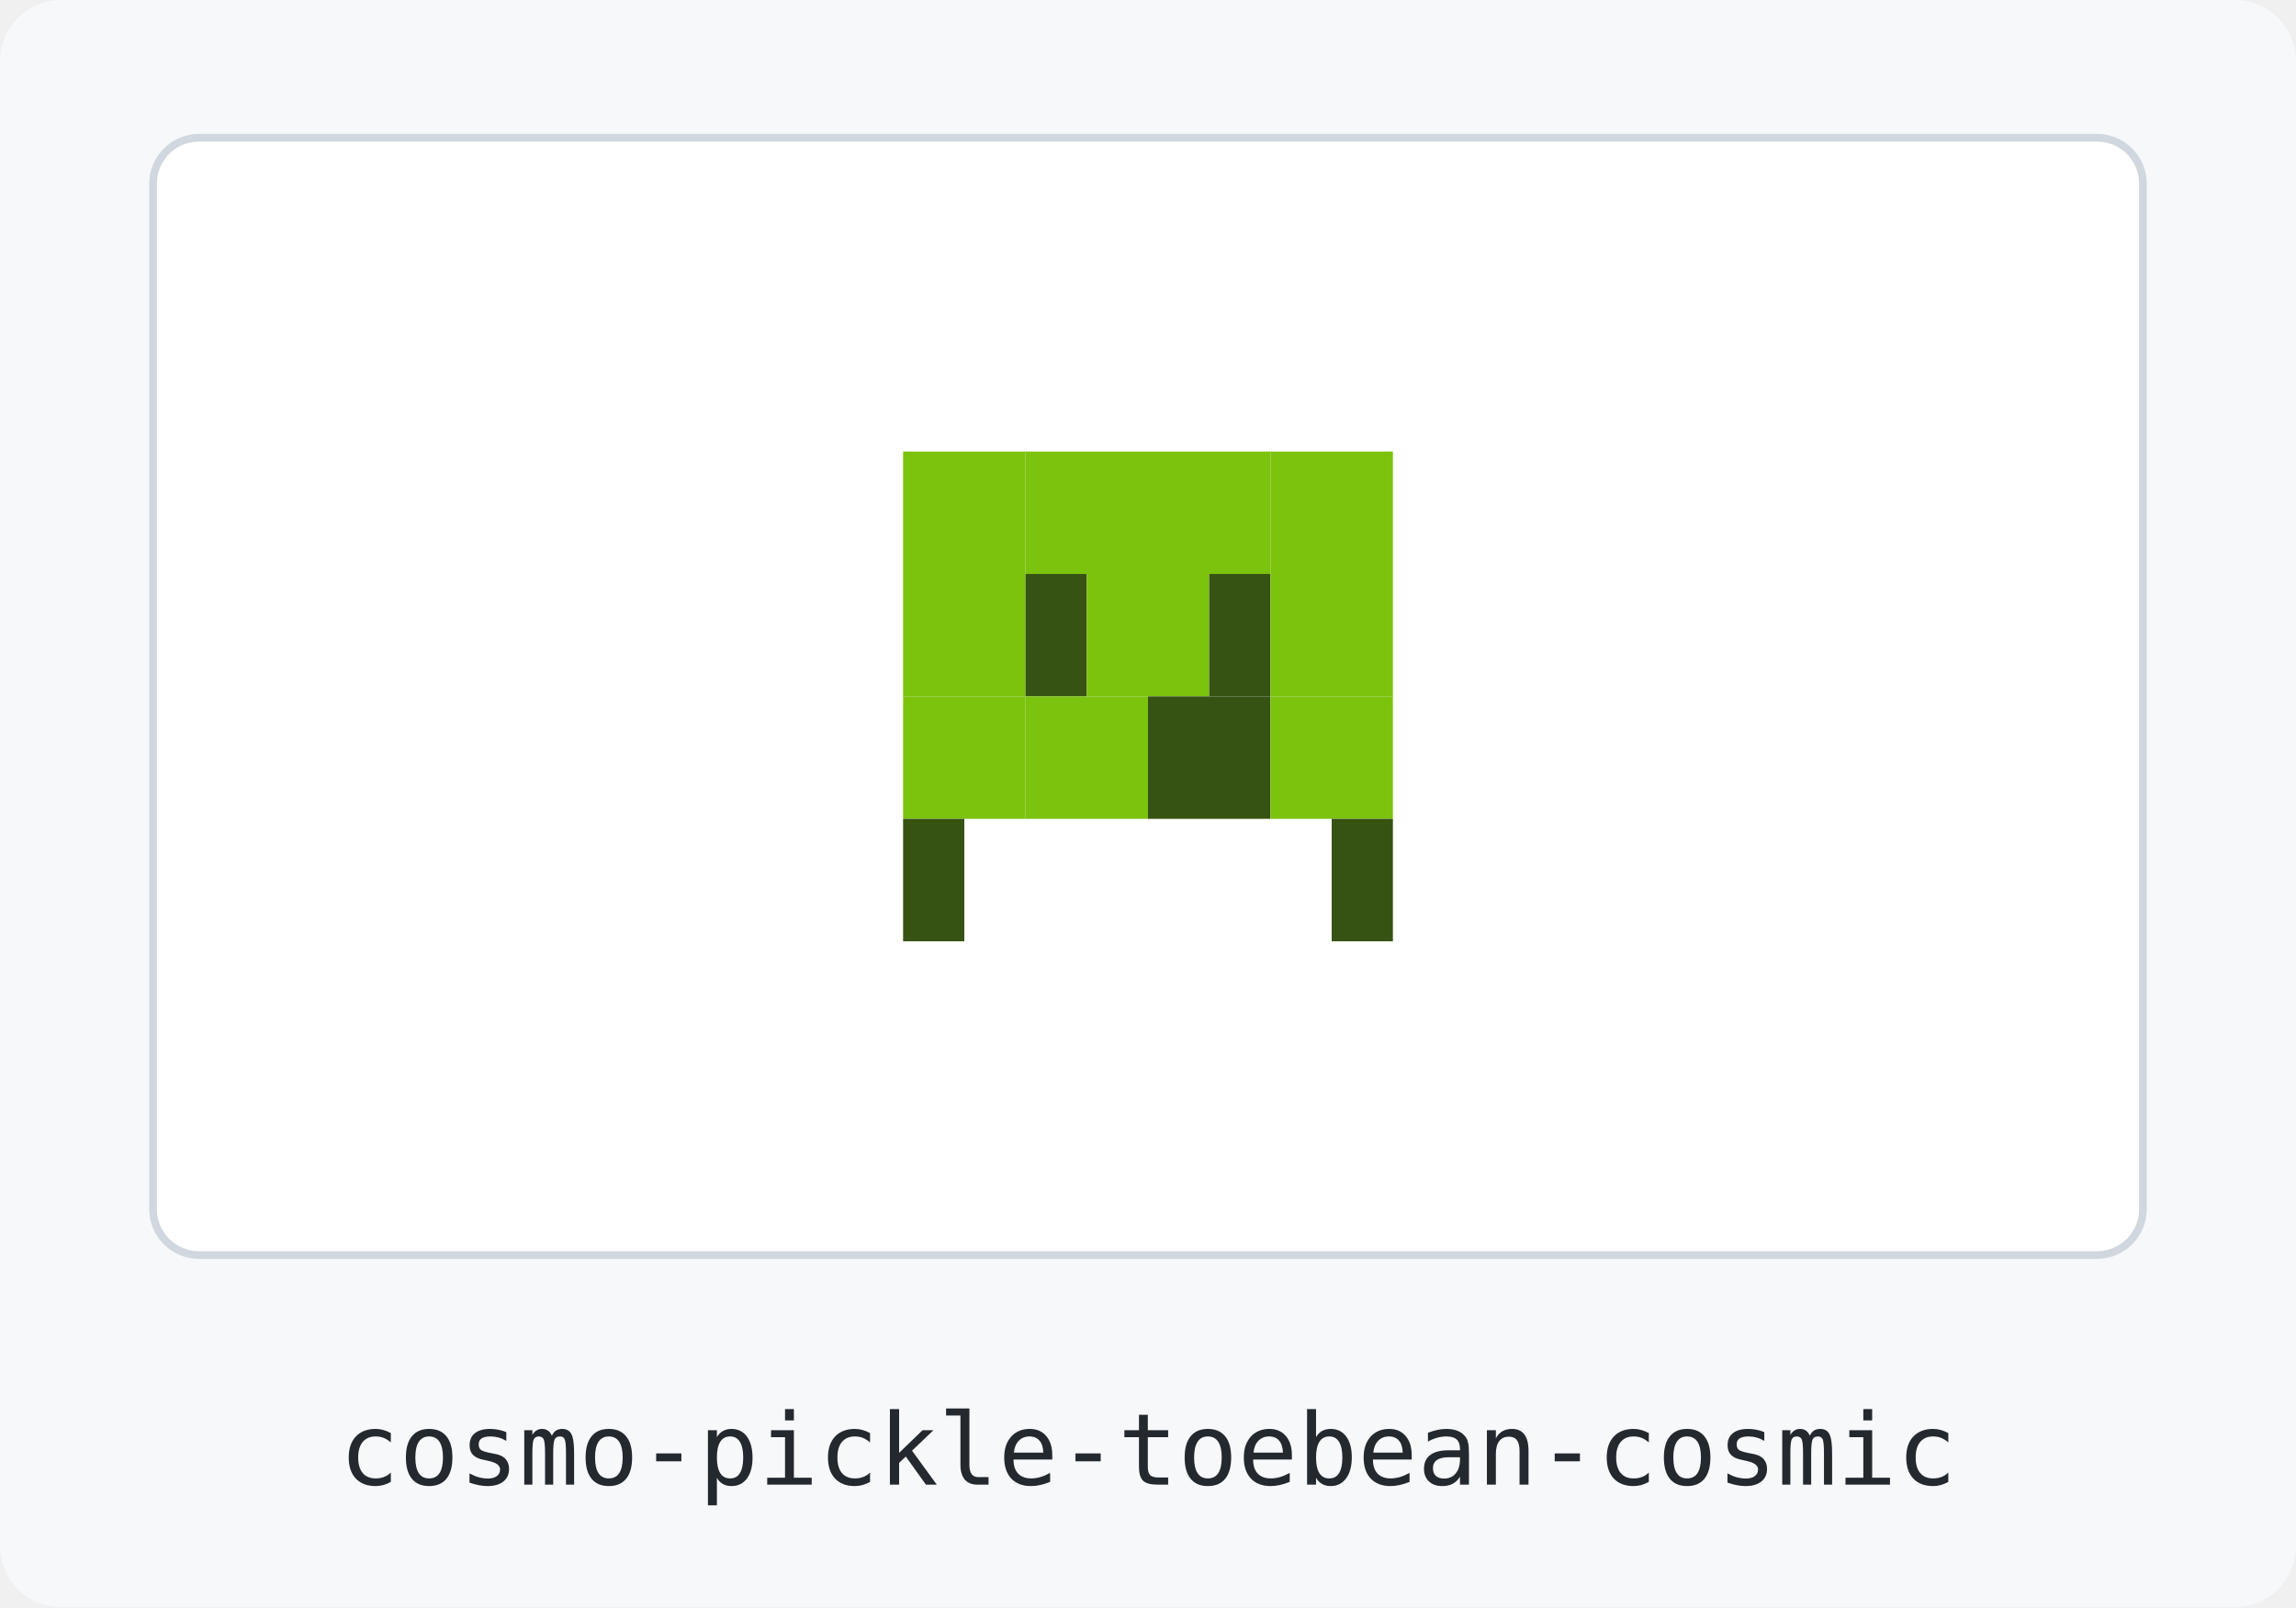
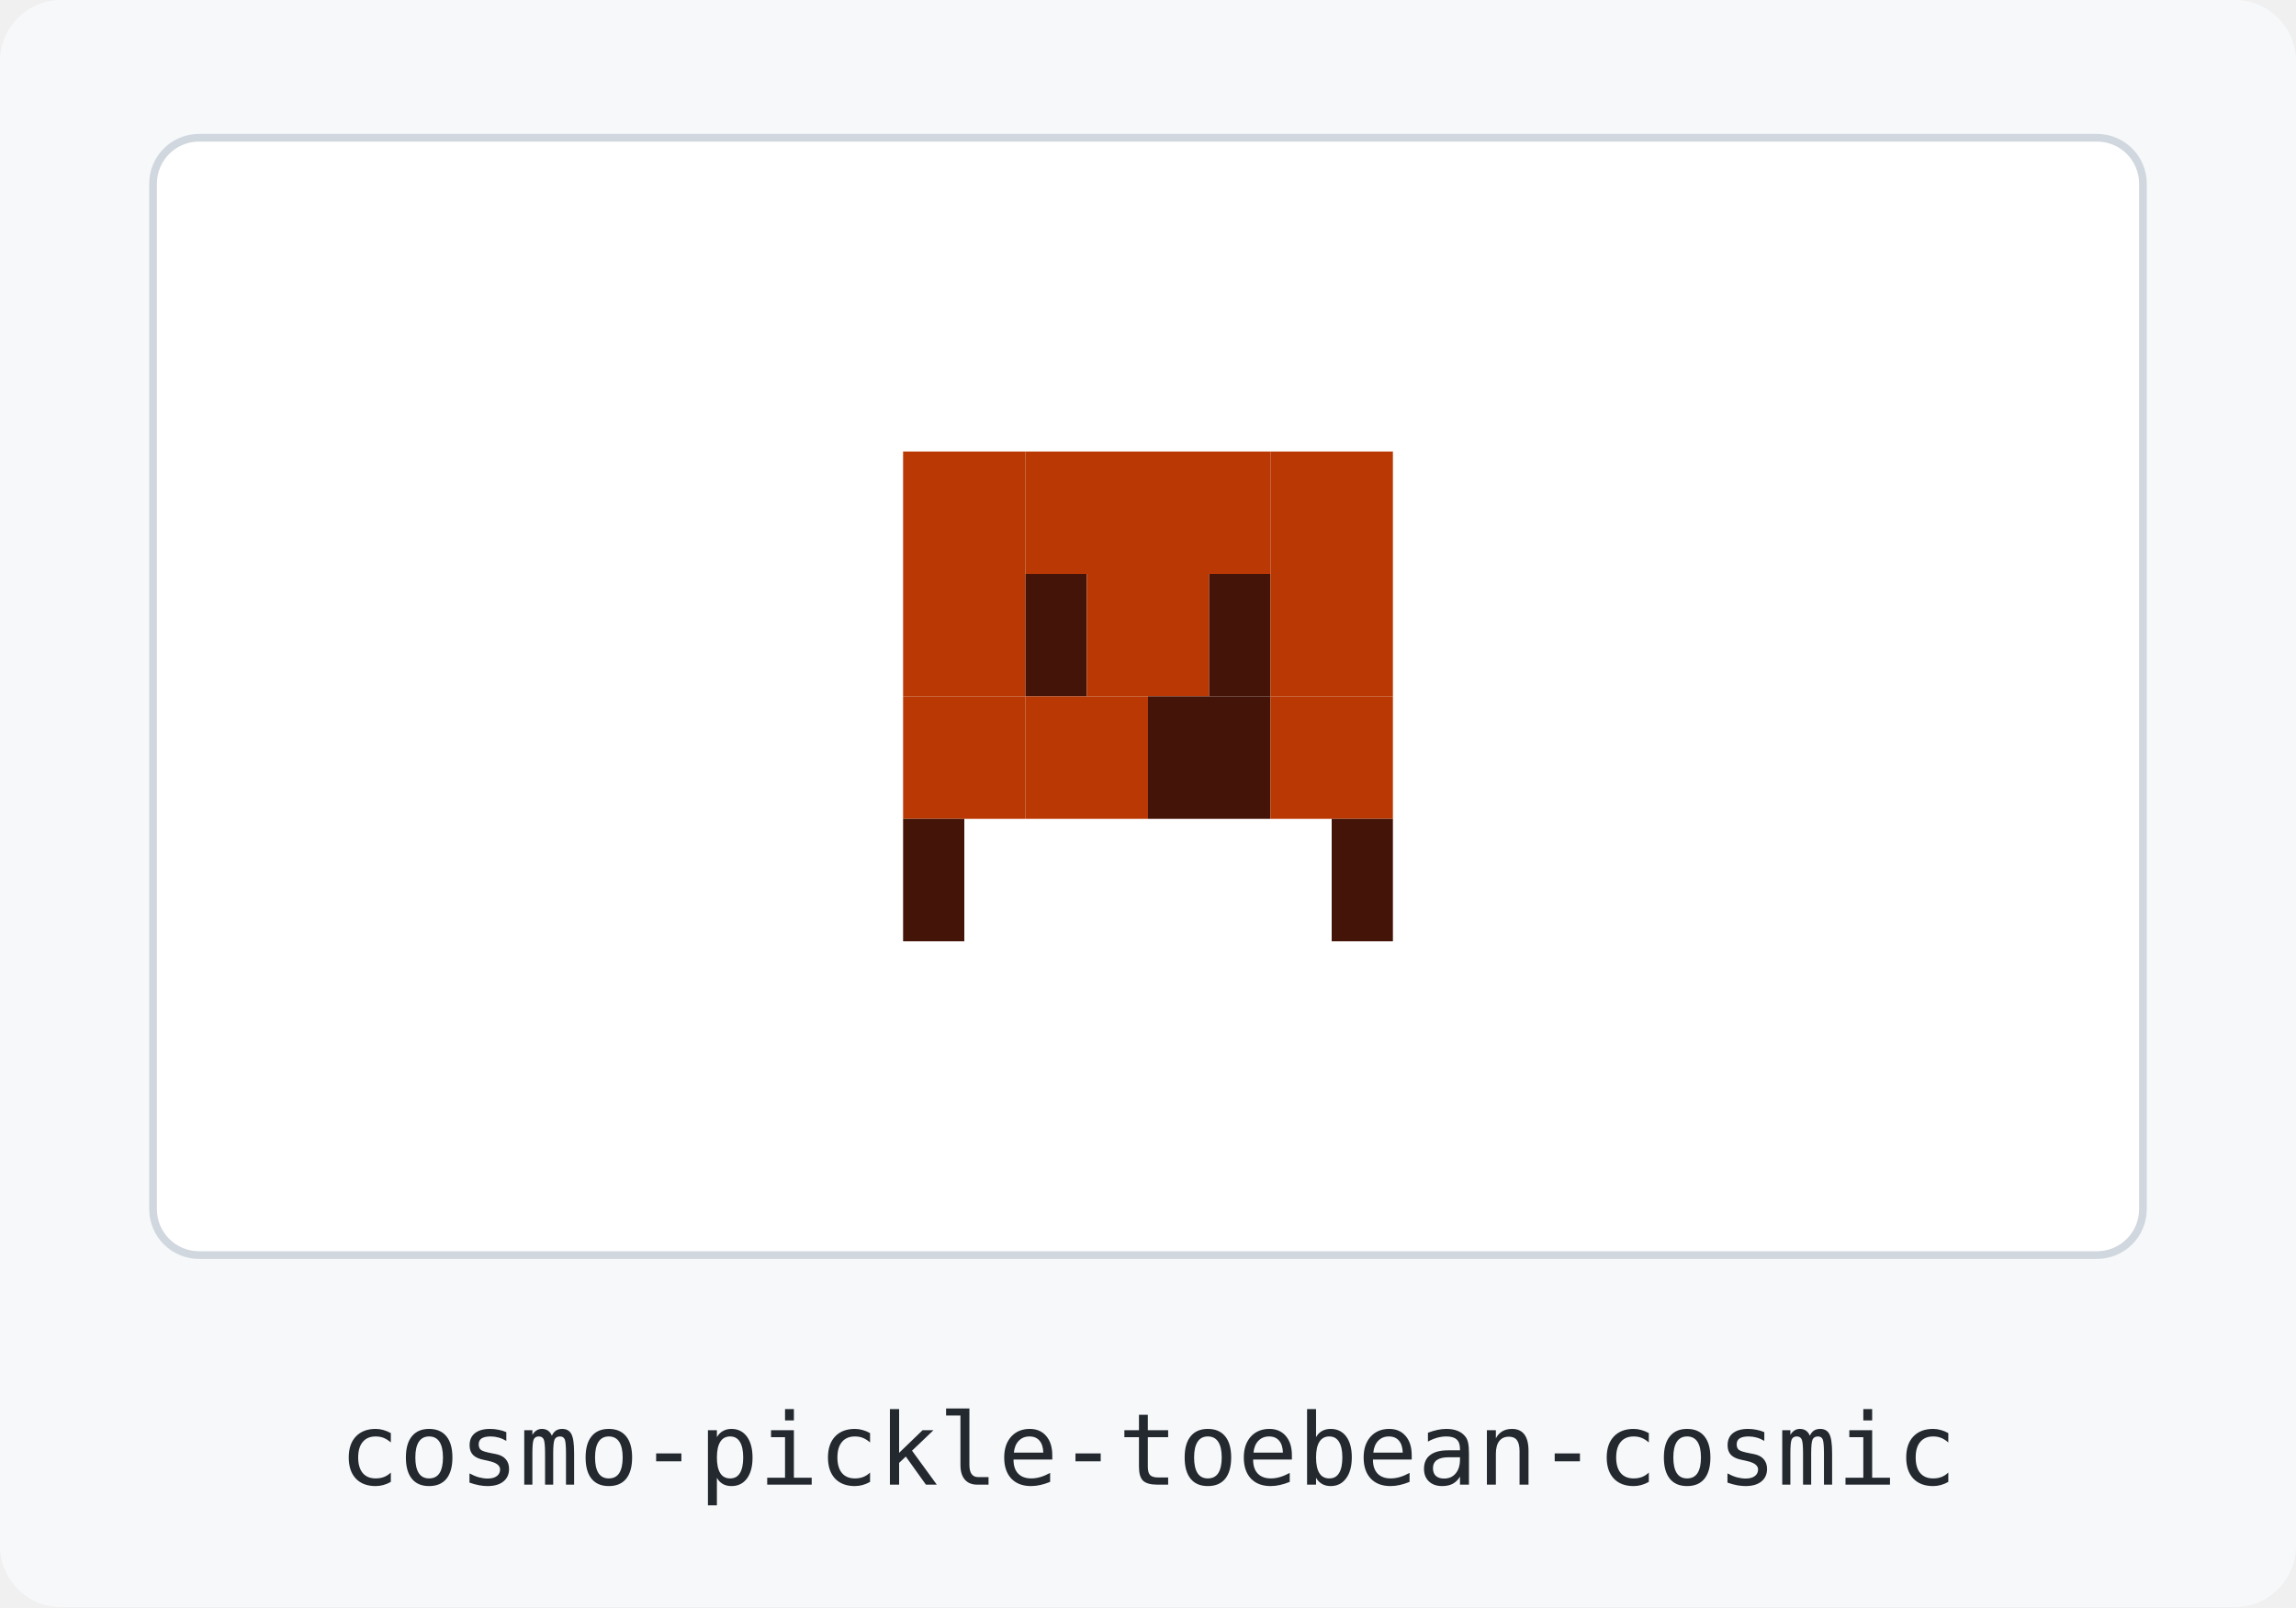
<svg xmlns="http://www.w3.org/2000/svg" width="300" height="210" viewBox="0 0 300 210" role="img" aria-label="cosmo-pickle-toebean-cosmic clingon">
  <rect width="300" height="210" rx="8" fill="#f6f8fa" />
  <rect x="20" y="18" width="260" height="146" rx="6" fill="#ffffff" stroke="#d0d7de" />
-   <rect x="118" y="59" width="16" height="16" fill="#7bc30d" />
-   <rect x="134" y="59" width="16" height="16" fill="#7bc30d" />
-   <rect x="150" y="59" width="16" height="16" fill="#7bc30d" />
-   <rect x="166" y="59" width="16" height="16" fill="#7bc30d" />
-   <rect x="118" y="75" width="16" height="16" fill="#7bc30d" />
-   <rect x="134" y="75" width="8" height="16" fill="#365314" />
-   <rect x="142" y="75" width="8" height="16" fill="#7bc30d" />
-   <rect x="150" y="75" width="8" height="16" fill="#7bc30d" />
-   <rect x="158" y="75" width="8" height="16" fill="#365314" />
-   <rect x="166" y="75" width="16" height="16" fill="#7bc30d" />
-   <rect x="118" y="91" width="16" height="16" fill="#7bc30d" />
-   <rect x="134" y="91" width="16" height="16" fill="#7bc30d" />
-   <rect x="150" y="91" width="16" height="16" fill="#365314" />
-   <rect x="166" y="91" width="16" height="16" fill="#7bc30d" />
-   <rect x="118" y="107" width="8" height="16" fill="#365314" />
-   <rect x="174" y="107" width="8" height="16" fill="#365314" />
+   <rect x="118" y="59" width="16" height="16" fill="#b93803" />
+   <rect x="134" y="59" width="16" height="16" fill="#b93803" />
+   <rect x="150" y="59" width="16" height="16" fill="#b93803" />
+   <rect x="166" y="59" width="16" height="16" fill="#b93803" />
+   <rect x="118" y="75" width="16" height="16" fill="#b93803" />
+   <rect x="134" y="75" width="8" height="16" fill="#431407" />
+   <rect x="142" y="75" width="8" height="16" fill="#b93803" />
+   <rect x="150" y="75" width="8" height="16" fill="#b93803" />
+   <rect x="158" y="75" width="8" height="16" fill="#431407" />
+   <rect x="166" y="75" width="16" height="16" fill="#b93803" />
+   <rect x="118" y="91" width="16" height="16" fill="#b93803" />
+   <rect x="134" y="91" width="16" height="16" fill="#b93803" />
+   <rect x="150" y="91" width="16" height="16" fill="#431407" />
+   <rect x="166" y="91" width="16" height="16" fill="#b93803" />
+   <rect x="118" y="107" width="8" height="16" fill="#431407" />
+   <rect x="174" y="107" width="8" height="16" fill="#431407" />
  <text x="150" y="194" text-anchor="middle" font-family="ui-monospace, SFMono-Regular, Menlo, Consolas, monospace" font-size="13" font-weight="400" fill="#24292f">cosmo-pickle-toebean-cosmic</text>
</svg>
